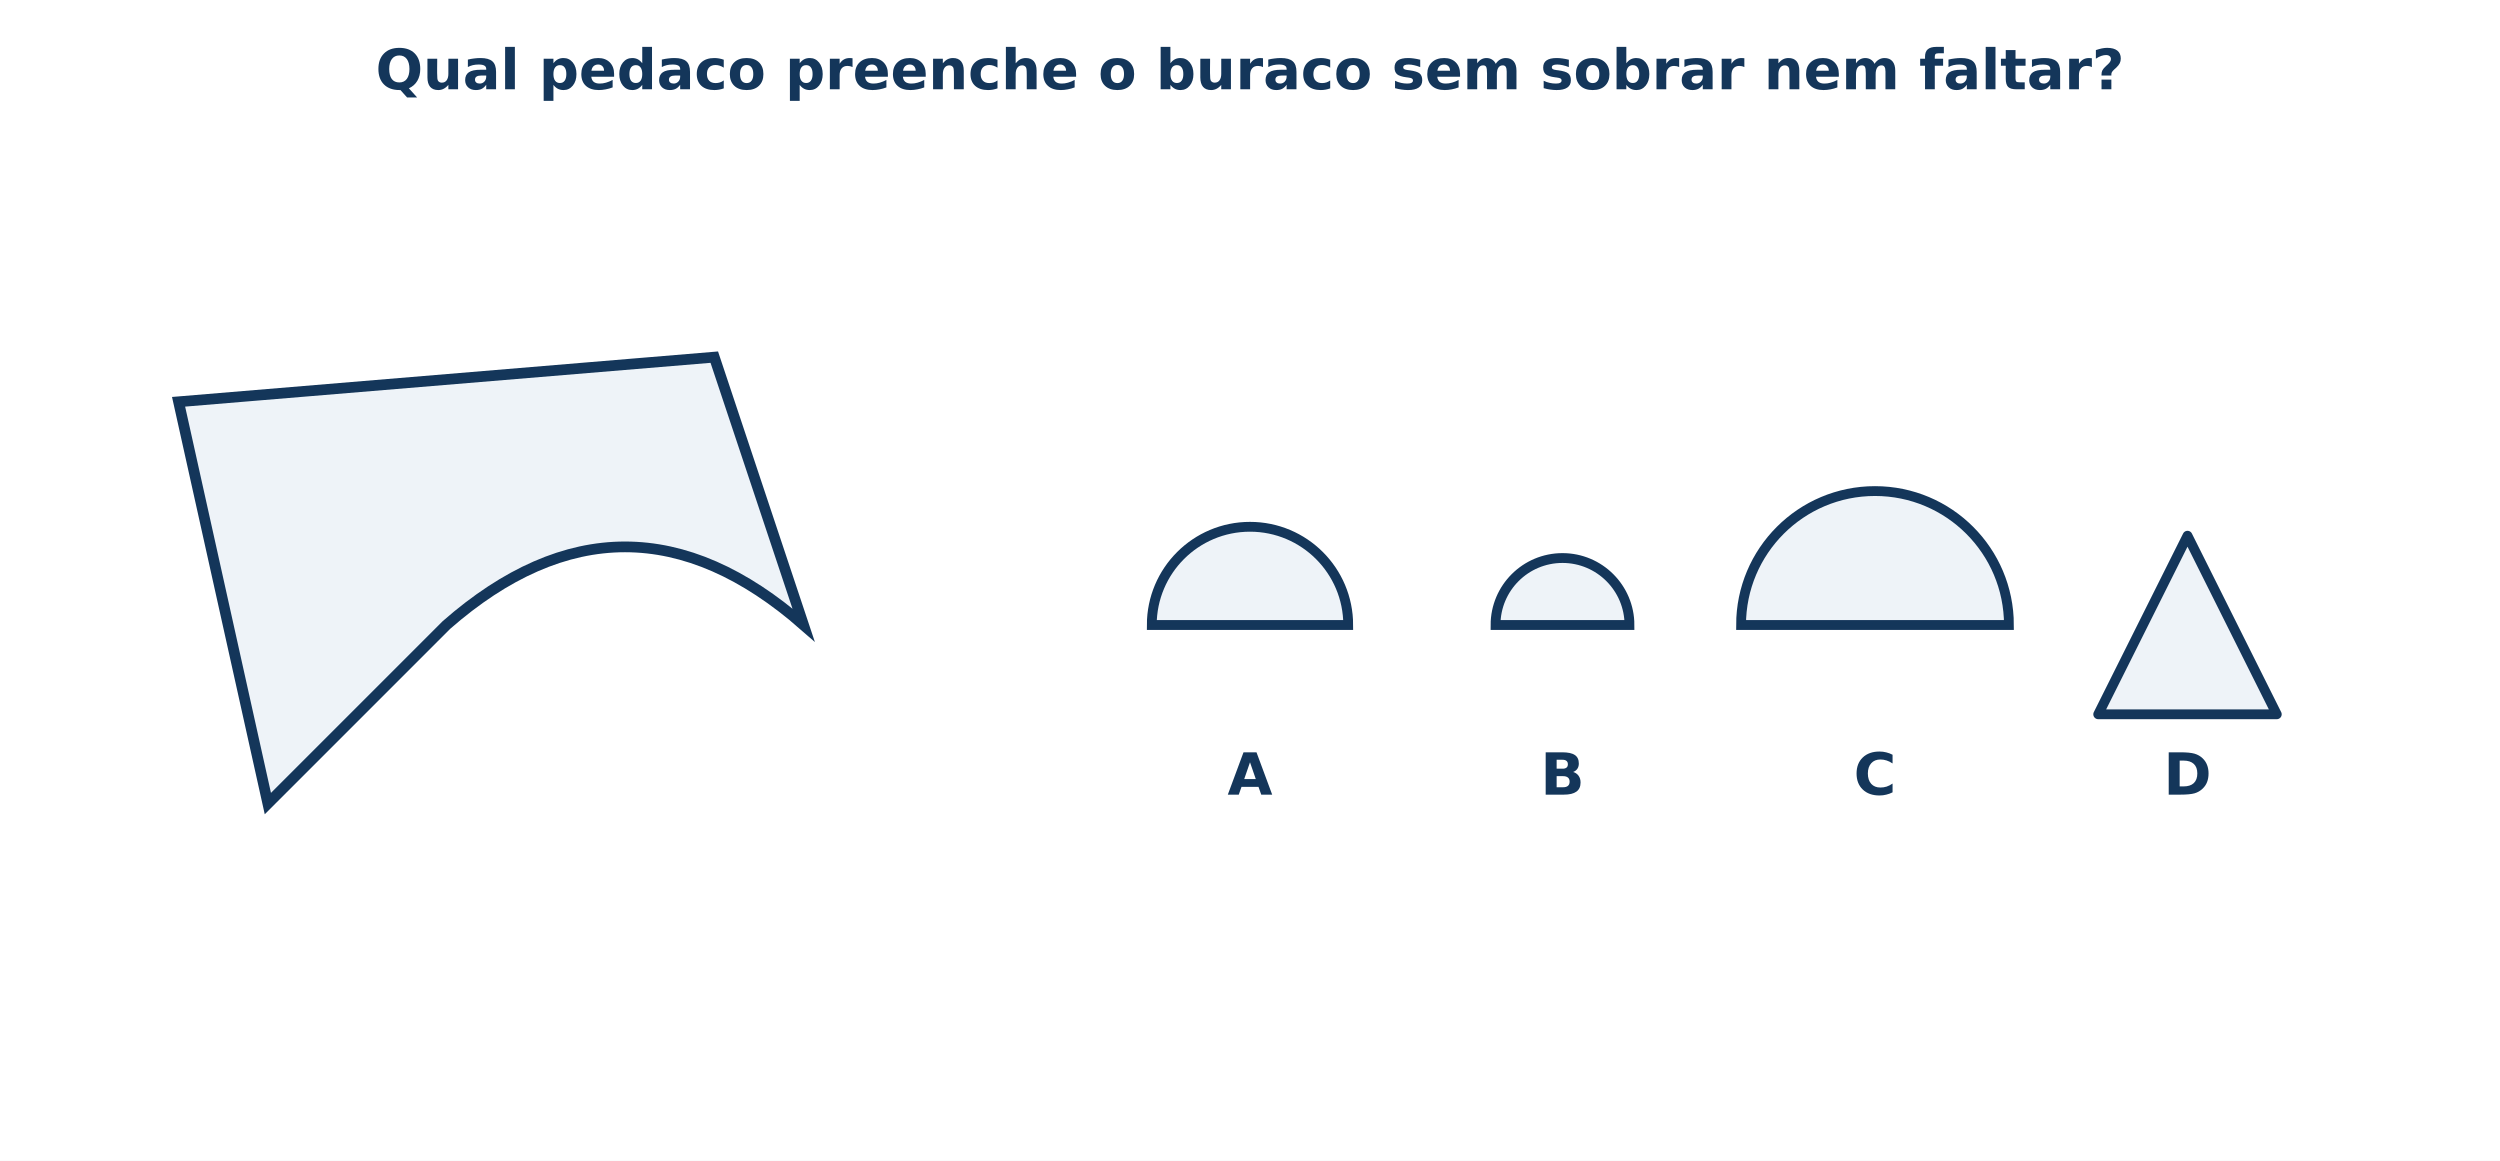
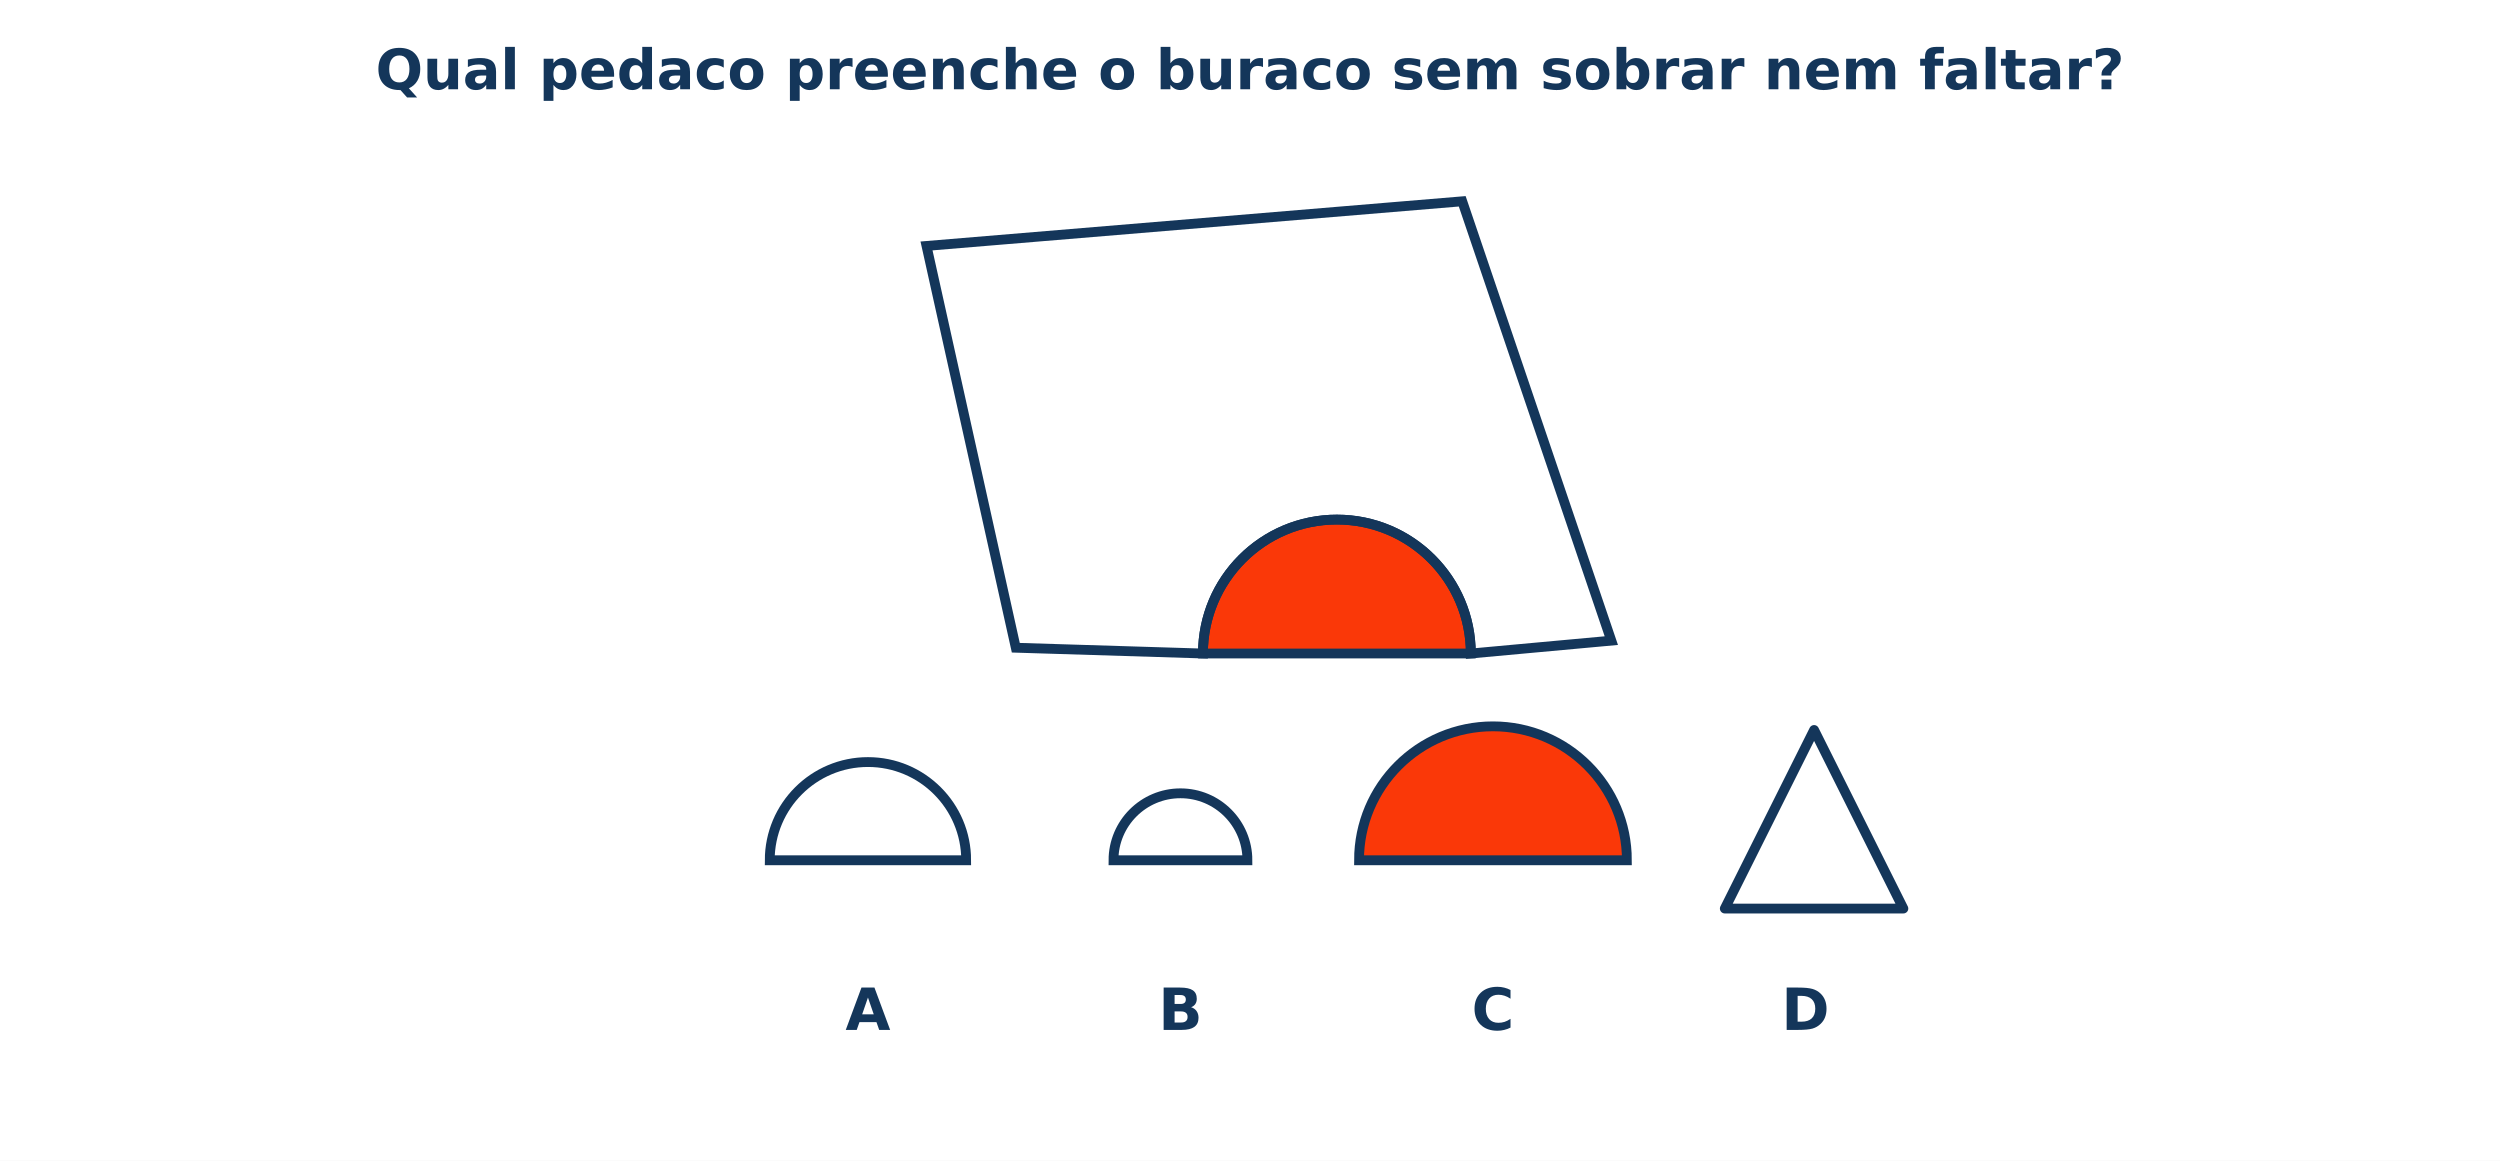
- <svg xmlns="http://www.w3.org/2000/svg" viewBox="0 0 560 260">
-   <rect width="560" height="260" fill="white" />
-   <text x="280.0" y="20" font-family="DejaVu Sans" font-size="12.5" font-weight="bold" fill="#14365A" text-anchor="middle">Qual pedaco preenche o buraco sem sobrar nem faltar?</text>
-   <path d="M 40,90 L 160,80 L 180,140 Q 140,105 100,140 L 60,180 Z" fill="#EEF3F8" stroke="#14365A" stroke-width="2.4" />
-   <path d="M 258,140 A 22,22 0 0 1 302,140 Z" fill="#EEF3F8" stroke="#14365A" stroke-width="2.2" />
-   <text x="280" y="178" font-family="DejaVu Sans" font-size="13" font-weight="bold" fill="#14365A" text-anchor="middle">A</text>
-   <path d="M 335,140 A 15,15 0 0 1 365,140 Z" fill="#EEF3F8" stroke="#14365A" stroke-width="2.2" />
-   <text x="350" y="178" font-family="DejaVu Sans" font-size="13" font-weight="bold" fill="#14365A" text-anchor="middle">B</text>
-   <path d="M 390,140 A 30,30 0 0 1 450,140 Z" fill="#EEF3F8" stroke="#14365A" stroke-width="2.2" />
-   <text x="420" y="178" font-family="DejaVu Sans" font-size="13" font-weight="bold" fill="#14365A" text-anchor="middle">C</text>
-   <polygon points="470,160 510,160 490,120" fill="#EEF3F8" stroke="#14365A" stroke-width="2.2" stroke-linejoin="round" stroke-linecap="round" />
-   <text x="490" y="178" font-family="DejaVu Sans" font-size="13" font-weight="bold" fill="#14365A" text-anchor="middle">D</text>
+ <svg xmlns="http://www.w3.org/2000/svg" viewBox="0 0 560 260" version="1.1" id="svg5">
+   <defs id="defs5" />
+   <rect width="560" height="260" fill="white" id="rect1" />
+   <text x="280.0" y="20" font-family="DejaVu Sans" font-size="12.5" font-weight="bold" fill="#14365A" text-anchor="middle" id="text1">Qual pedaco preenche o buraco sem sobrar nem faltar?</text>
+   <path d="m 172.422,192.701 a 22,22 0 0 1 44,0 z" fill="#EEF3F8" stroke="#14365a" stroke-width="2.2" id="path2" style="fill:none" />
+   <text x="194.422" y="230.701" font-family="'DejaVu Sans'" font-size="13px" font-weight="bold" fill="#14365a" text-anchor="middle" id="text2">A</text>
+   <path d="m 249.422,192.701 a 15,15 0 0 1 30,0 z" fill="#EEF3F8" stroke="#14365a" stroke-width="2.2" id="path3" style="fill:none" />
+   <text x="264.422" y="230.701" font-family="'DejaVu Sans'" font-size="13px" font-weight="bold" fill="#14365a" text-anchor="middle" id="text3">B</text>
+   <path d="m 304.422,192.701 a 30,30 0 0 1 60,0 z" fill="#EEF3F8" stroke="#14365a" stroke-width="2.2" id="path4" style="fill:#fa3808;fill-opacity:1" />
+   <path d="m 269.462,146.386 a 30,30 0 0 1 60,0 z" fill="#EEF3F8" stroke="#14365a" stroke-width="2.2" id="path4-6" style="fill:#fa3808;fill-opacity:1" />
+   <path d="m 299.462,116.386 c 16.569,0 30,13.431 30,30 l 31.474,-2.886 -33.397,-98.408 v 0 l -120,10 20,90 41.923,1.294 c 0,-16.569 13.431,-30 30,-30 z" fill="#eef3f8" stroke="#14365a" stroke-width="2.2" id="path4-3" style="fill:none;stroke:#14365a;stroke-opacity:1" />
+   <text x="334.422" y="230.701" font-family="'DejaVu Sans'" font-size="13px" font-weight="bold" fill="#14365a" text-anchor="middle" id="text4">C</text>
+   <polygon points="490,120 470,160 510,160 " fill="#EEF3F8" stroke="#14365a" stroke-width="2.2" stroke-linejoin="round" stroke-linecap="round" id="polygon4" style="fill:none" transform="translate(-83.64408,43.51426)" />
+   <text x="404.422" y="230.701" font-family="'DejaVu Sans'" font-size="13px" font-weight="bold" fill="#14365a" text-anchor="middle" id="text5">D</text>
</svg>
